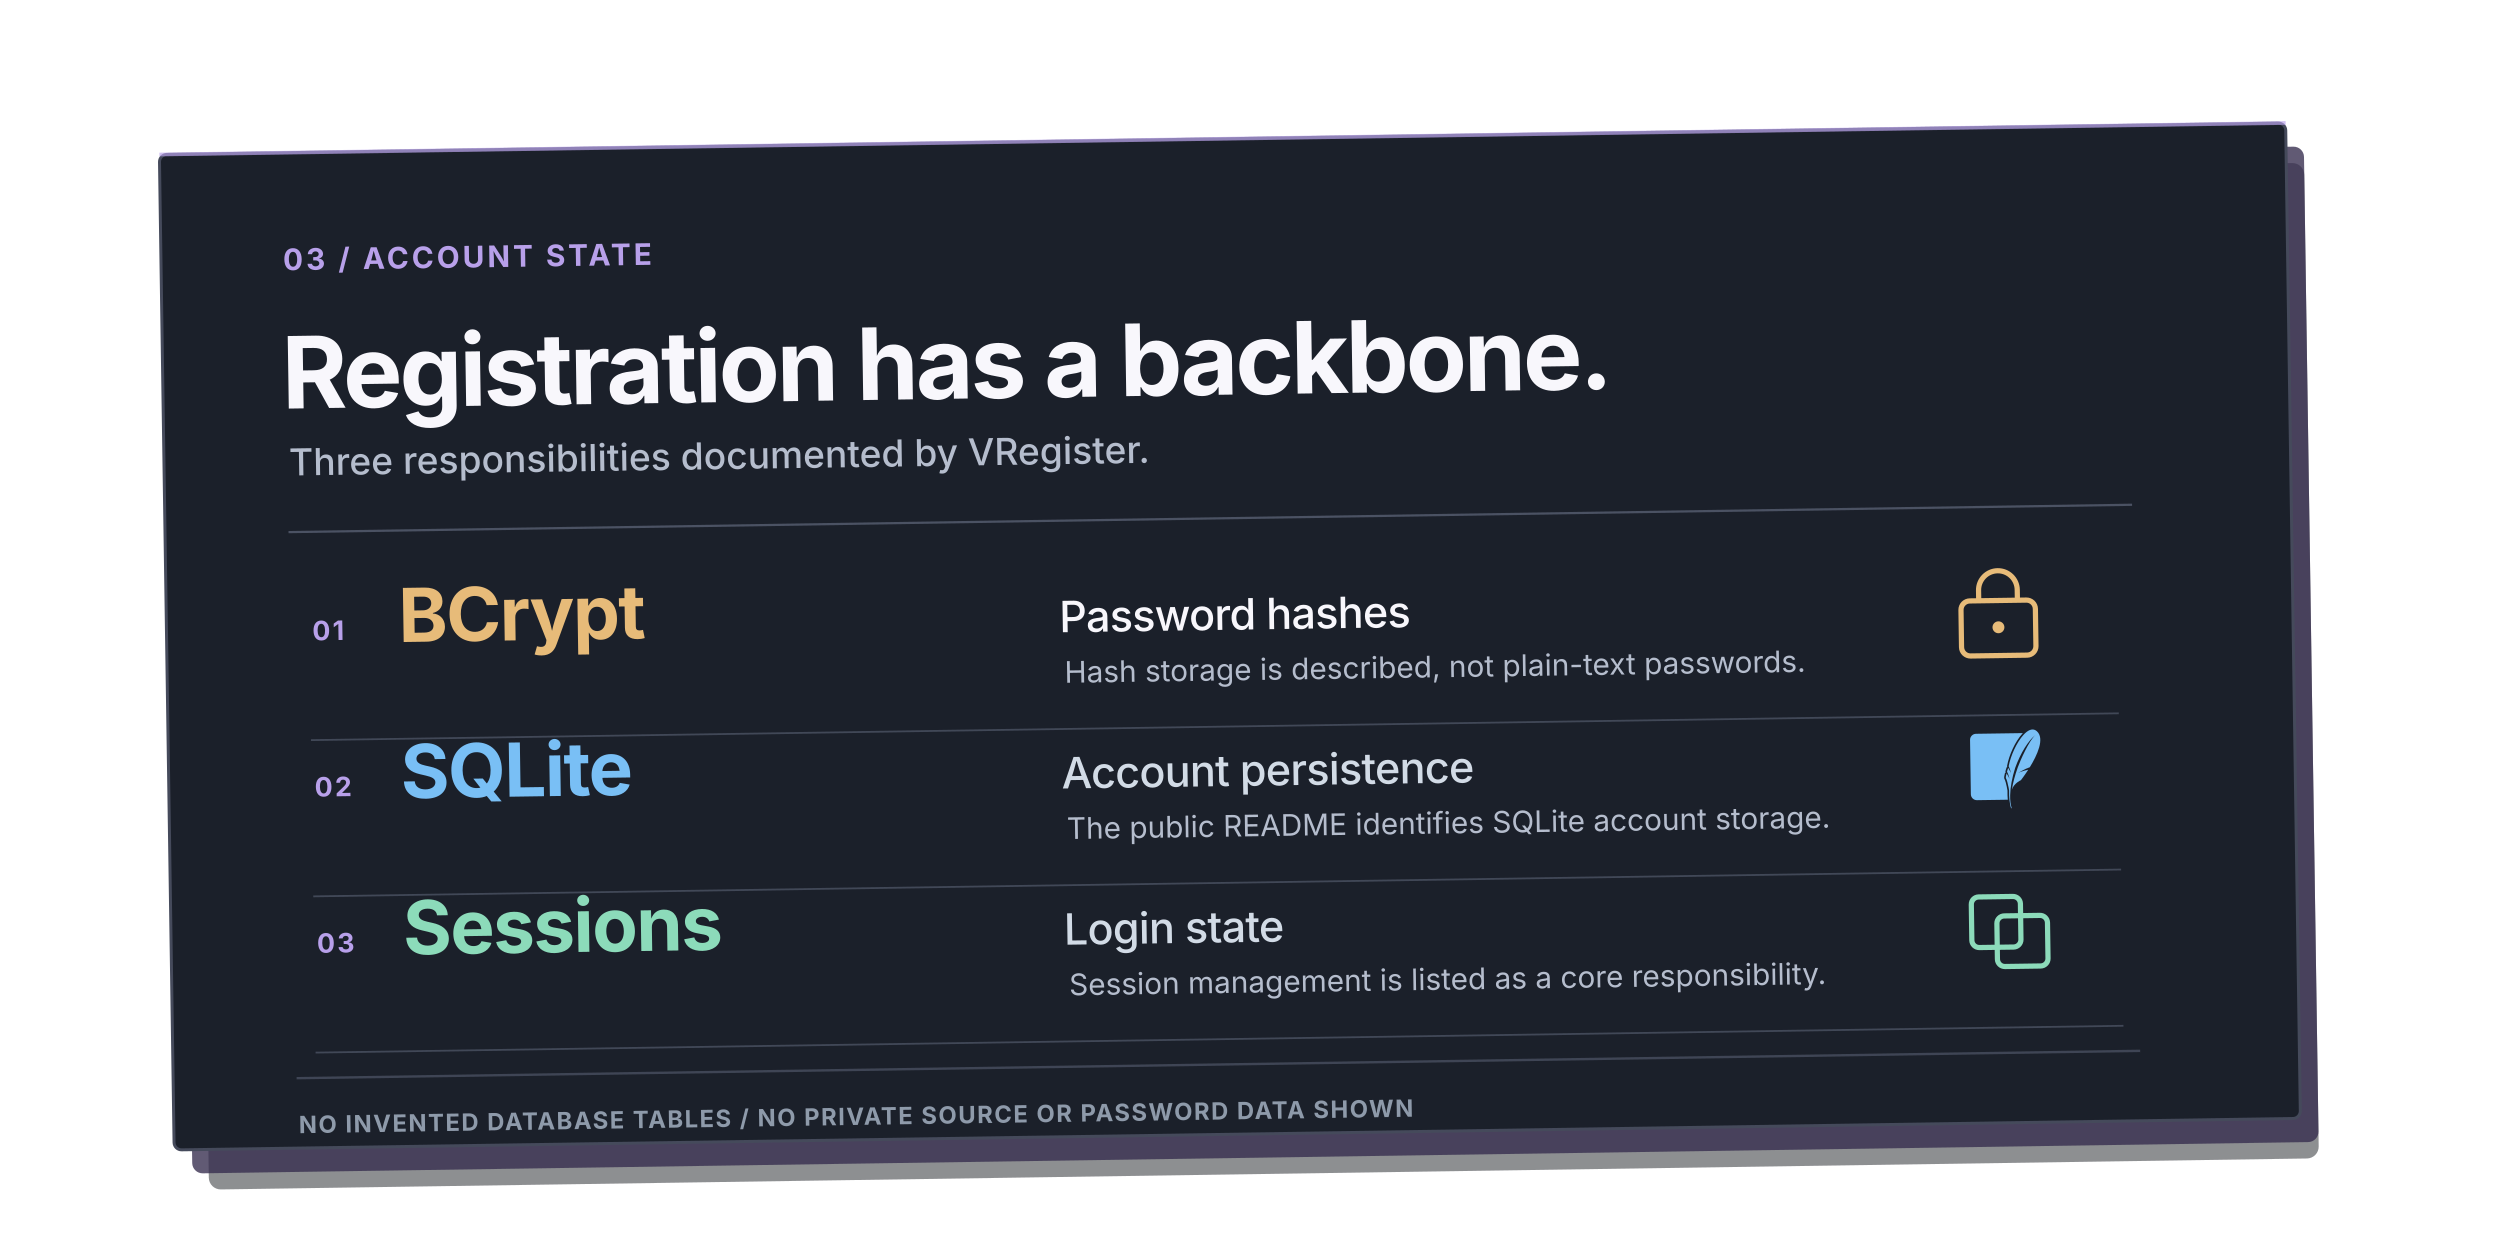
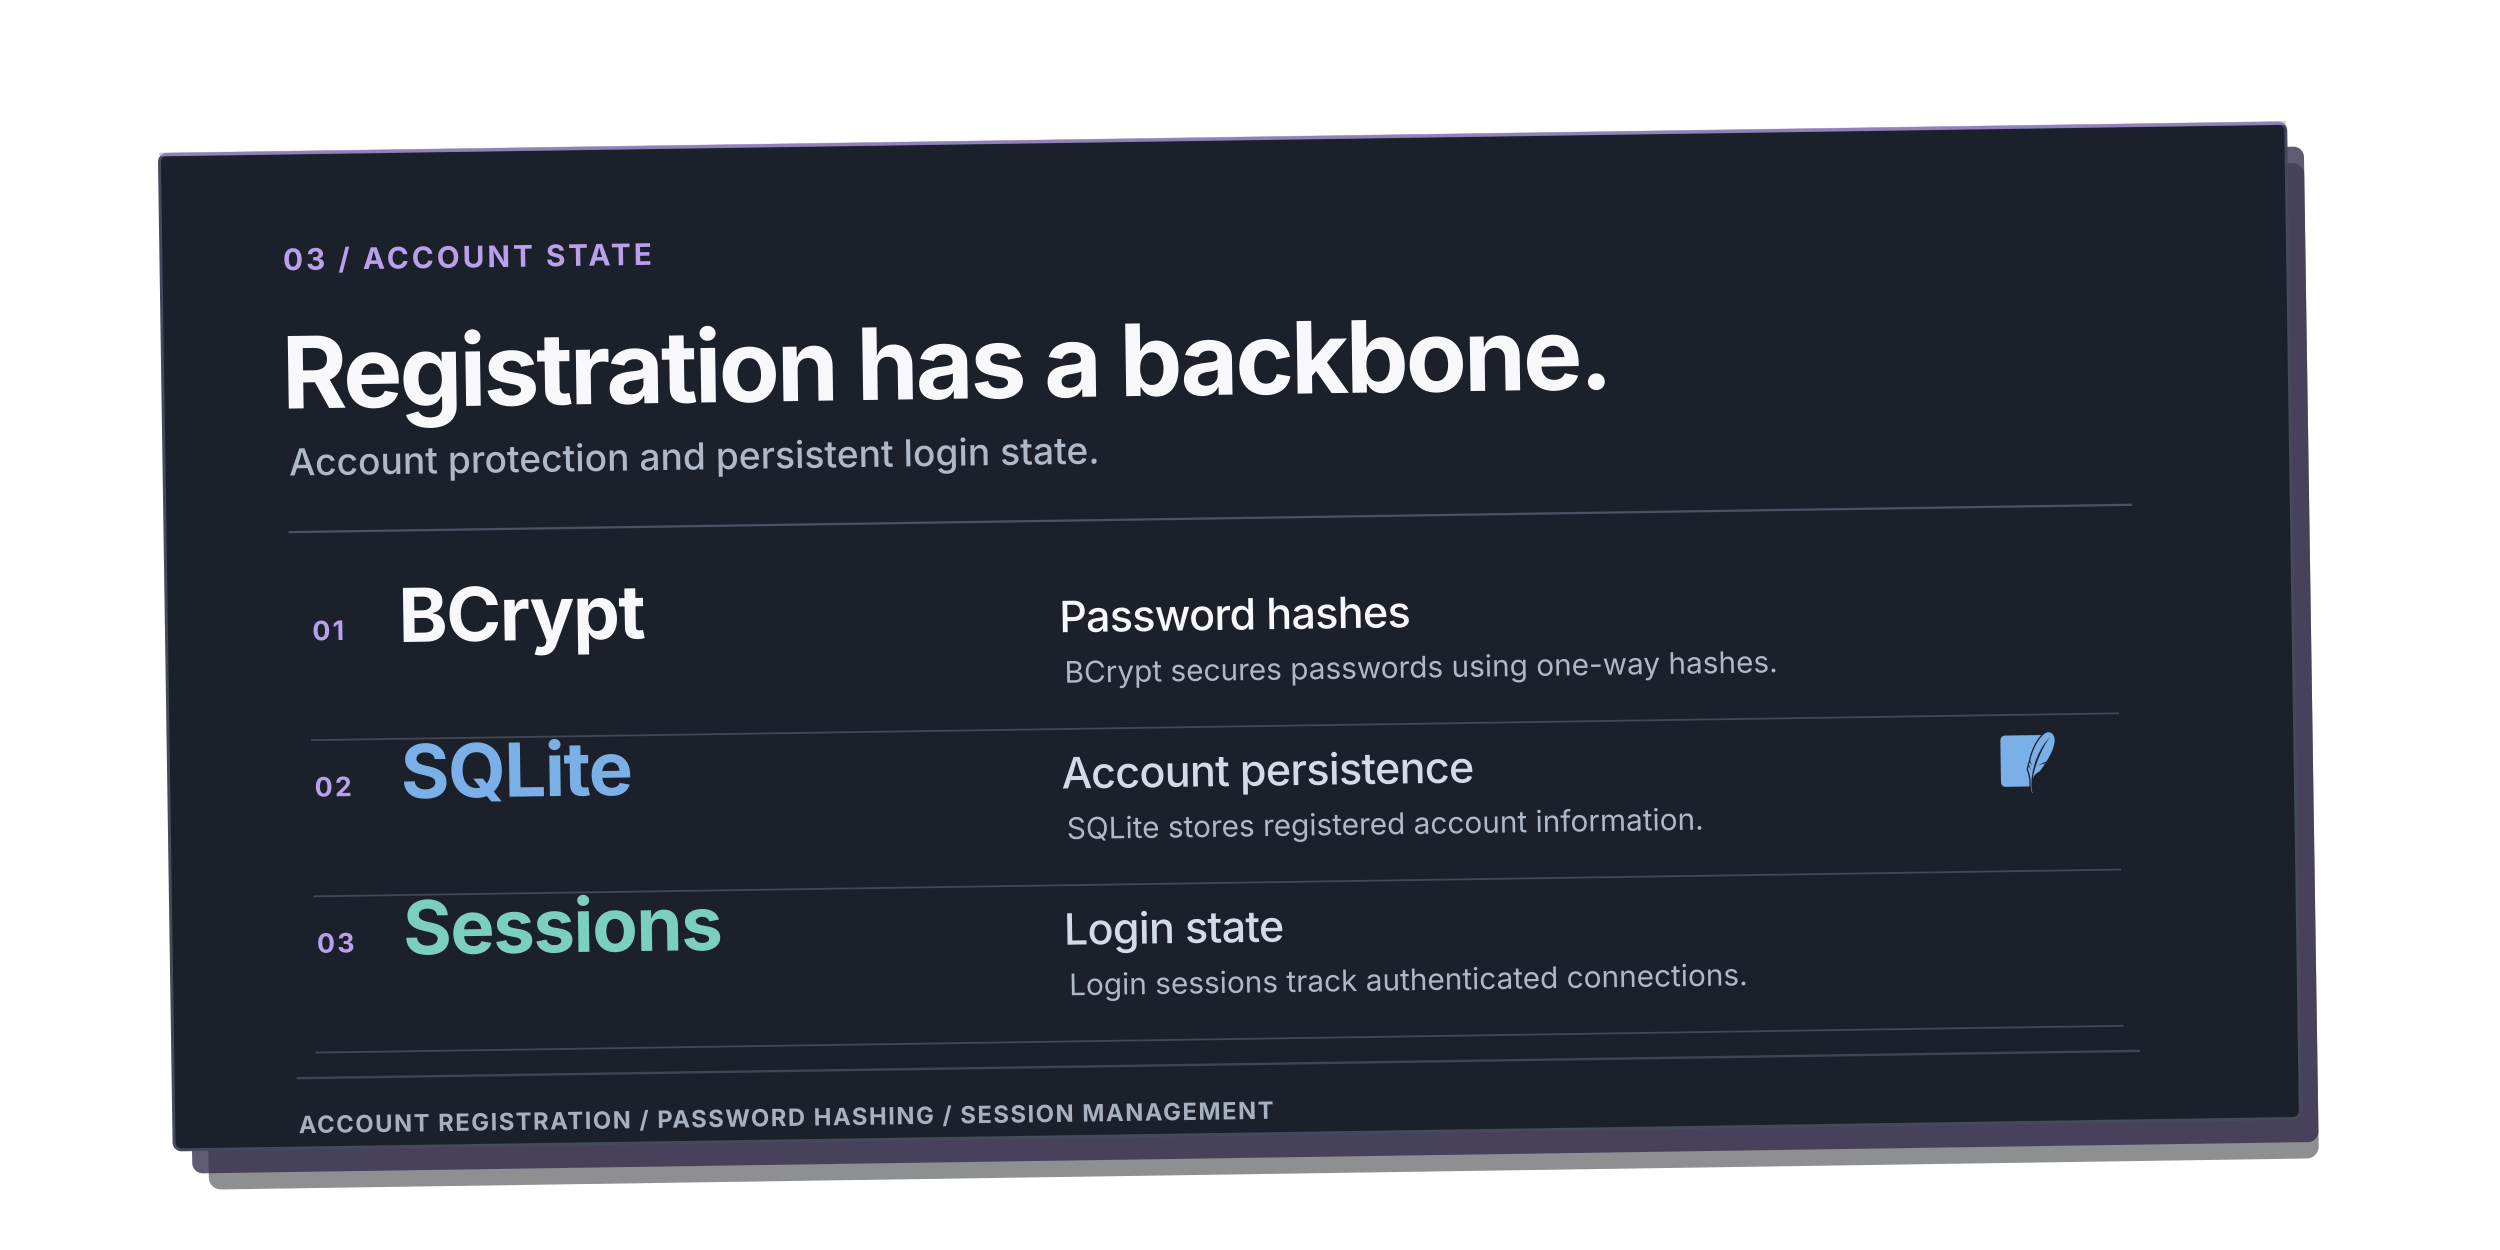
<svg xmlns="http://www.w3.org/2000/svg" viewBox="0 0 1680 840" width="1680" height="840" role="img">
  <g transform="rotate(-0.85 840 428)">
    <rect x="135" y="120" width="1418" height="669" rx="8" fill="#03060C" opacity=".45" />
    <rect x="124" y="109" width="1429" height="669" rx="7" fill="#352C4D" opacity=".78" />
    <rect x="112" y="93" width="1429" height="669" rx="5" fill="#1B202A" stroke="#454A5B" stroke-width="2" />
    <path d="M112 93H1541" stroke="#B8A0EA" stroke-width="2.5" opacity=".65" />
    <text x="194" y="172" fill="#B8A0EA" font-family="Inter,Arial,Helvetica,sans-serif" font-size="20" font-weight="750" letter-spacing="2">03  /  ACCOUNT STATE</text>
    <text x="192" y="265" fill="#F8F7FC" font-family="Inter,Arial,Helvetica,sans-serif" font-size="67" font-weight="730" letter-spacing="-2">Registration has a backbone.</text>
-     <text x="196" y="310" fill="#B5BDCD" font-family="Inter,Arial,Helvetica,sans-serif" font-size="25" font-weight="450">Three responsibilities documented by VRegister.</text>
+     <text x="196" y="310" fill="#AEB8C7" font-family="Inter,Arial,Helvetica,sans-serif" font-size="25" font-weight="450">Account protection and persistent login state.</text>
    <path d="M195 348H1434" fill="none" stroke="#4B5263" stroke-width="1.5" opacity="1" />
    <text x="210" y="421" fill="#B8A0EA" font-family="Inter,Arial,Helvetica,sans-serif" font-size="18" font-weight="710" letter-spacing="1.5">01</text>
-     <text x="268" y="423" fill="#E7BB79" font-family="Inter,Arial,Helvetica,sans-serif" font-size="50" font-weight="720" letter-spacing="-1">BCrypt</text>
+     <text x="268" y="423" fill="#F8F7FC" font-family="Inter,Arial,Helvetica,sans-serif" font-size="50" font-weight="720" letter-spacing="-1">BCrypt</text>
    <text x="712" y="423" fill="#F8F7FC" font-family="Inter,Arial,Helvetica,sans-serif" font-size="29" font-weight="530" letter-spacing="-0.5">Password hashes</text>
-     <text x="715" y="457" fill="#B5BDCD" font-family="Inter,Arial,Helvetica,sans-serif" font-size="20" font-weight="430">Hash storage is described, not plain-text passwords.</text>
+     <text x="715" y="457" fill="#AEB8C7" font-family="Inter,Arial,Helvetica,sans-serif" font-size="20" font-weight="430">BCrypt secures passwords using one-way hashes.</text>
    <path d="M208 488H1423" fill="none" stroke="#4B5263" stroke-width="1.2" opacity="0.8" />
    <text x="210" y="526" fill="#B8A0EA" font-family="Inter,Arial,Helvetica,sans-serif" font-size="18" font-weight="710" letter-spacing="1.5">02</text>
-     <text x="268" y="528" fill="#79BFF5" font-family="Inter,Arial,Helvetica,sans-serif" font-size="50" font-weight="720" letter-spacing="-1">SQLite</text>
+     <text x="268" y="528" fill="#7BAFE7" font-family="Inter,Arial,Helvetica,sans-serif" font-size="50" font-weight="720" letter-spacing="-1">SQLite</text>
    <text x="712" y="528" fill="#D2DBE6" font-family="Inter,Arial,Helvetica,sans-serif" font-size="29" font-weight="530" letter-spacing="-0.5">Account persistence</text>
-     <text x="715" y="562" fill="#B5BDCD" font-family="Inter,Arial,Helvetica,sans-serif" font-size="20" font-weight="430">The public README identifies SQLite account storage.</text>
+     <text x="715" y="562" fill="#AEB8C7" font-family="Inter,Arial,Helvetica,sans-serif" font-size="20" font-weight="430">SQLite stores registered account information.</text>
    <path d="M208 593H1423" fill="none" stroke="#4B5263" stroke-width="1.2" opacity="0.8" />
    <text x="210" y="631" fill="#B8A0EA" font-family="Inter,Arial,Helvetica,sans-serif" font-size="18" font-weight="710" letter-spacing="1.5">03</text>
-     <text x="268" y="633" fill="#8CDBBA" font-family="Inter,Arial,Helvetica,sans-serif" font-size="50" font-weight="720" letter-spacing="-1">Sessions</text>
+     <text x="268" y="633" fill="#7BCFBE" font-family="Inter,Arial,Helvetica,sans-serif" font-size="50" font-weight="720" letter-spacing="-1">Sessions</text>
    <text x="712" y="633" fill="#D2DBE6" font-family="Inter,Arial,Helvetica,sans-serif" font-size="29" font-weight="530" letter-spacing="-0.5">Login state</text>
-     <text x="715" y="667" fill="#B5BDCD" font-family="Inter,Arial,Helvetica,sans-serif" font-size="20" font-weight="430">Session management is listed as a core responsibility.</text>
+     <text x="715" y="667" fill="#AEB8C7" font-family="Inter,Arial,Helvetica,sans-serif" font-size="20" font-weight="430">Login sessions track authenticated connections.</text>
    <path d="M208 698H1423" fill="none" stroke="#4B5263" stroke-width="1.2" opacity="0.8" />
    <path d="M195 715H1434" fill="none" stroke="#4B5263" stroke-width="1.6" opacity="0.75" />
-     <text x="196" y="752" fill="#8E9AAA" font-family="Inter,Arial,Helvetica,sans-serif" font-size="16" font-weight="650" letter-spacing="1">NO INVENTED DATABASE TABLES   /   NO PRIVATE SOURCE OR PASSWORD DATA SHOWN</text>
-     <g transform="translate(1320 498) scale(2.2)" fill="#79BFF5">
+     <text x="196" y="752" fill="#A7B0BE" font-family="Inter,Arial,Helvetica,sans-serif" font-size="16" font-weight="650" letter-spacing="1">ACCOUNT REGISTRATION  /  PASSWORD HASHING  /  SESSION MANAGEMENT</text>
+     <g transform="translate(1341 500) scale(1.7)" fill="#7BAFE7">
      <path d="M21.678.521c-1.032-.92-2.28-.55-3.513.544a8.71 8.71 0 0 0-.547.535c-2.109 2.237-4.066 6.38-4.674 9.544.237.48.422 1.093.544 1.561a13.044 13.044 0 0 1 .164.703s-.019-.071-.096-.296l-.05-.146a1.689 1.689 0 0 0-.033-.08c-.138-.32-.518-.995-.686-1.289-.143.423-.27.818-.376 1.176.484.884.778 2.4.778 2.4s-.025-.099-.147-.442c-.107-.303-.644-1.244-.772-1.464-.217.804-.304 1.346-.226 1.478.152.256.296.698.422 1.186.286 1.1.485 2.44.485 2.44l.017.224a22.41 22.41 0 0 0 .056 2.748c.095 1.146.273 2.13.5 2.657l.155-.084c-.334-1.038-.47-2.399-.41-3.967.09-2.398.642-5.29 1.661-8.304 1.723-4.55 4.113-8.201 6.3-9.945-1.993 1.8-4.692 7.63-5.5 9.788-.904 2.416-1.545 4.684-1.931 6.857.666-2.037 2.821-2.912 2.821-2.912s1.057-1.304 2.292-3.166c-.74.169-1.955.458-2.362.629-.6.251-.762.337-.762.337s1.945-1.184 3.613-1.72C21.695 7.9 24.195 2.767 21.678.521m-18.573.543A1.842 1.842 0 0 0 1.27 2.9v16.608a1.84 1.84 0 0 0 1.835 1.834h9.418a22.953 22.953 0 0 1-.052-2.707c-.006-.062-.011-.141-.016-.2a27.01 27.01 0 0 0-.473-2.378c-.121-.47-.275-.898-.369-1.057-.116-.197-.098-.31-.097-.432 0-.12.015-.245.037-.386a9.98 9.98 0 0 1 .234-1.045l.217-.028c-.017-.035-.014-.065-.031-.097l-.041-.381a32.8 32.8 0 0 1 .382-1.194l.2-.019c-.008-.016-.01-.038-.018-.053l-.043-.316c.63-3.28 2.587-7.443 4.8-9.791.066-.069.133-.128.198-.194Z" />
-     </g>
-     <g transform="translate(1318 392)" fill="none" stroke="#E7BB79" stroke-width="3.5">
-       <rect x="0" y="19" width="50" height="37" rx="6" />
-       <path d="M12 19V12A13 13 0 0 1 38 12V19" />
-       <circle cx="25" cy="37" r="4" fill="#E7BB79" stroke="none" />
-     </g>
-     <g transform="translate(1322 610)" fill="none" stroke="#8CDBBA" stroke-width="3.5">
-       <rect x="0" y="0" width="33" height="34" rx="5" />
-       <rect x="17" y="13" width="34" height="34" rx="5" />
    </g>
  </g>
</svg>
